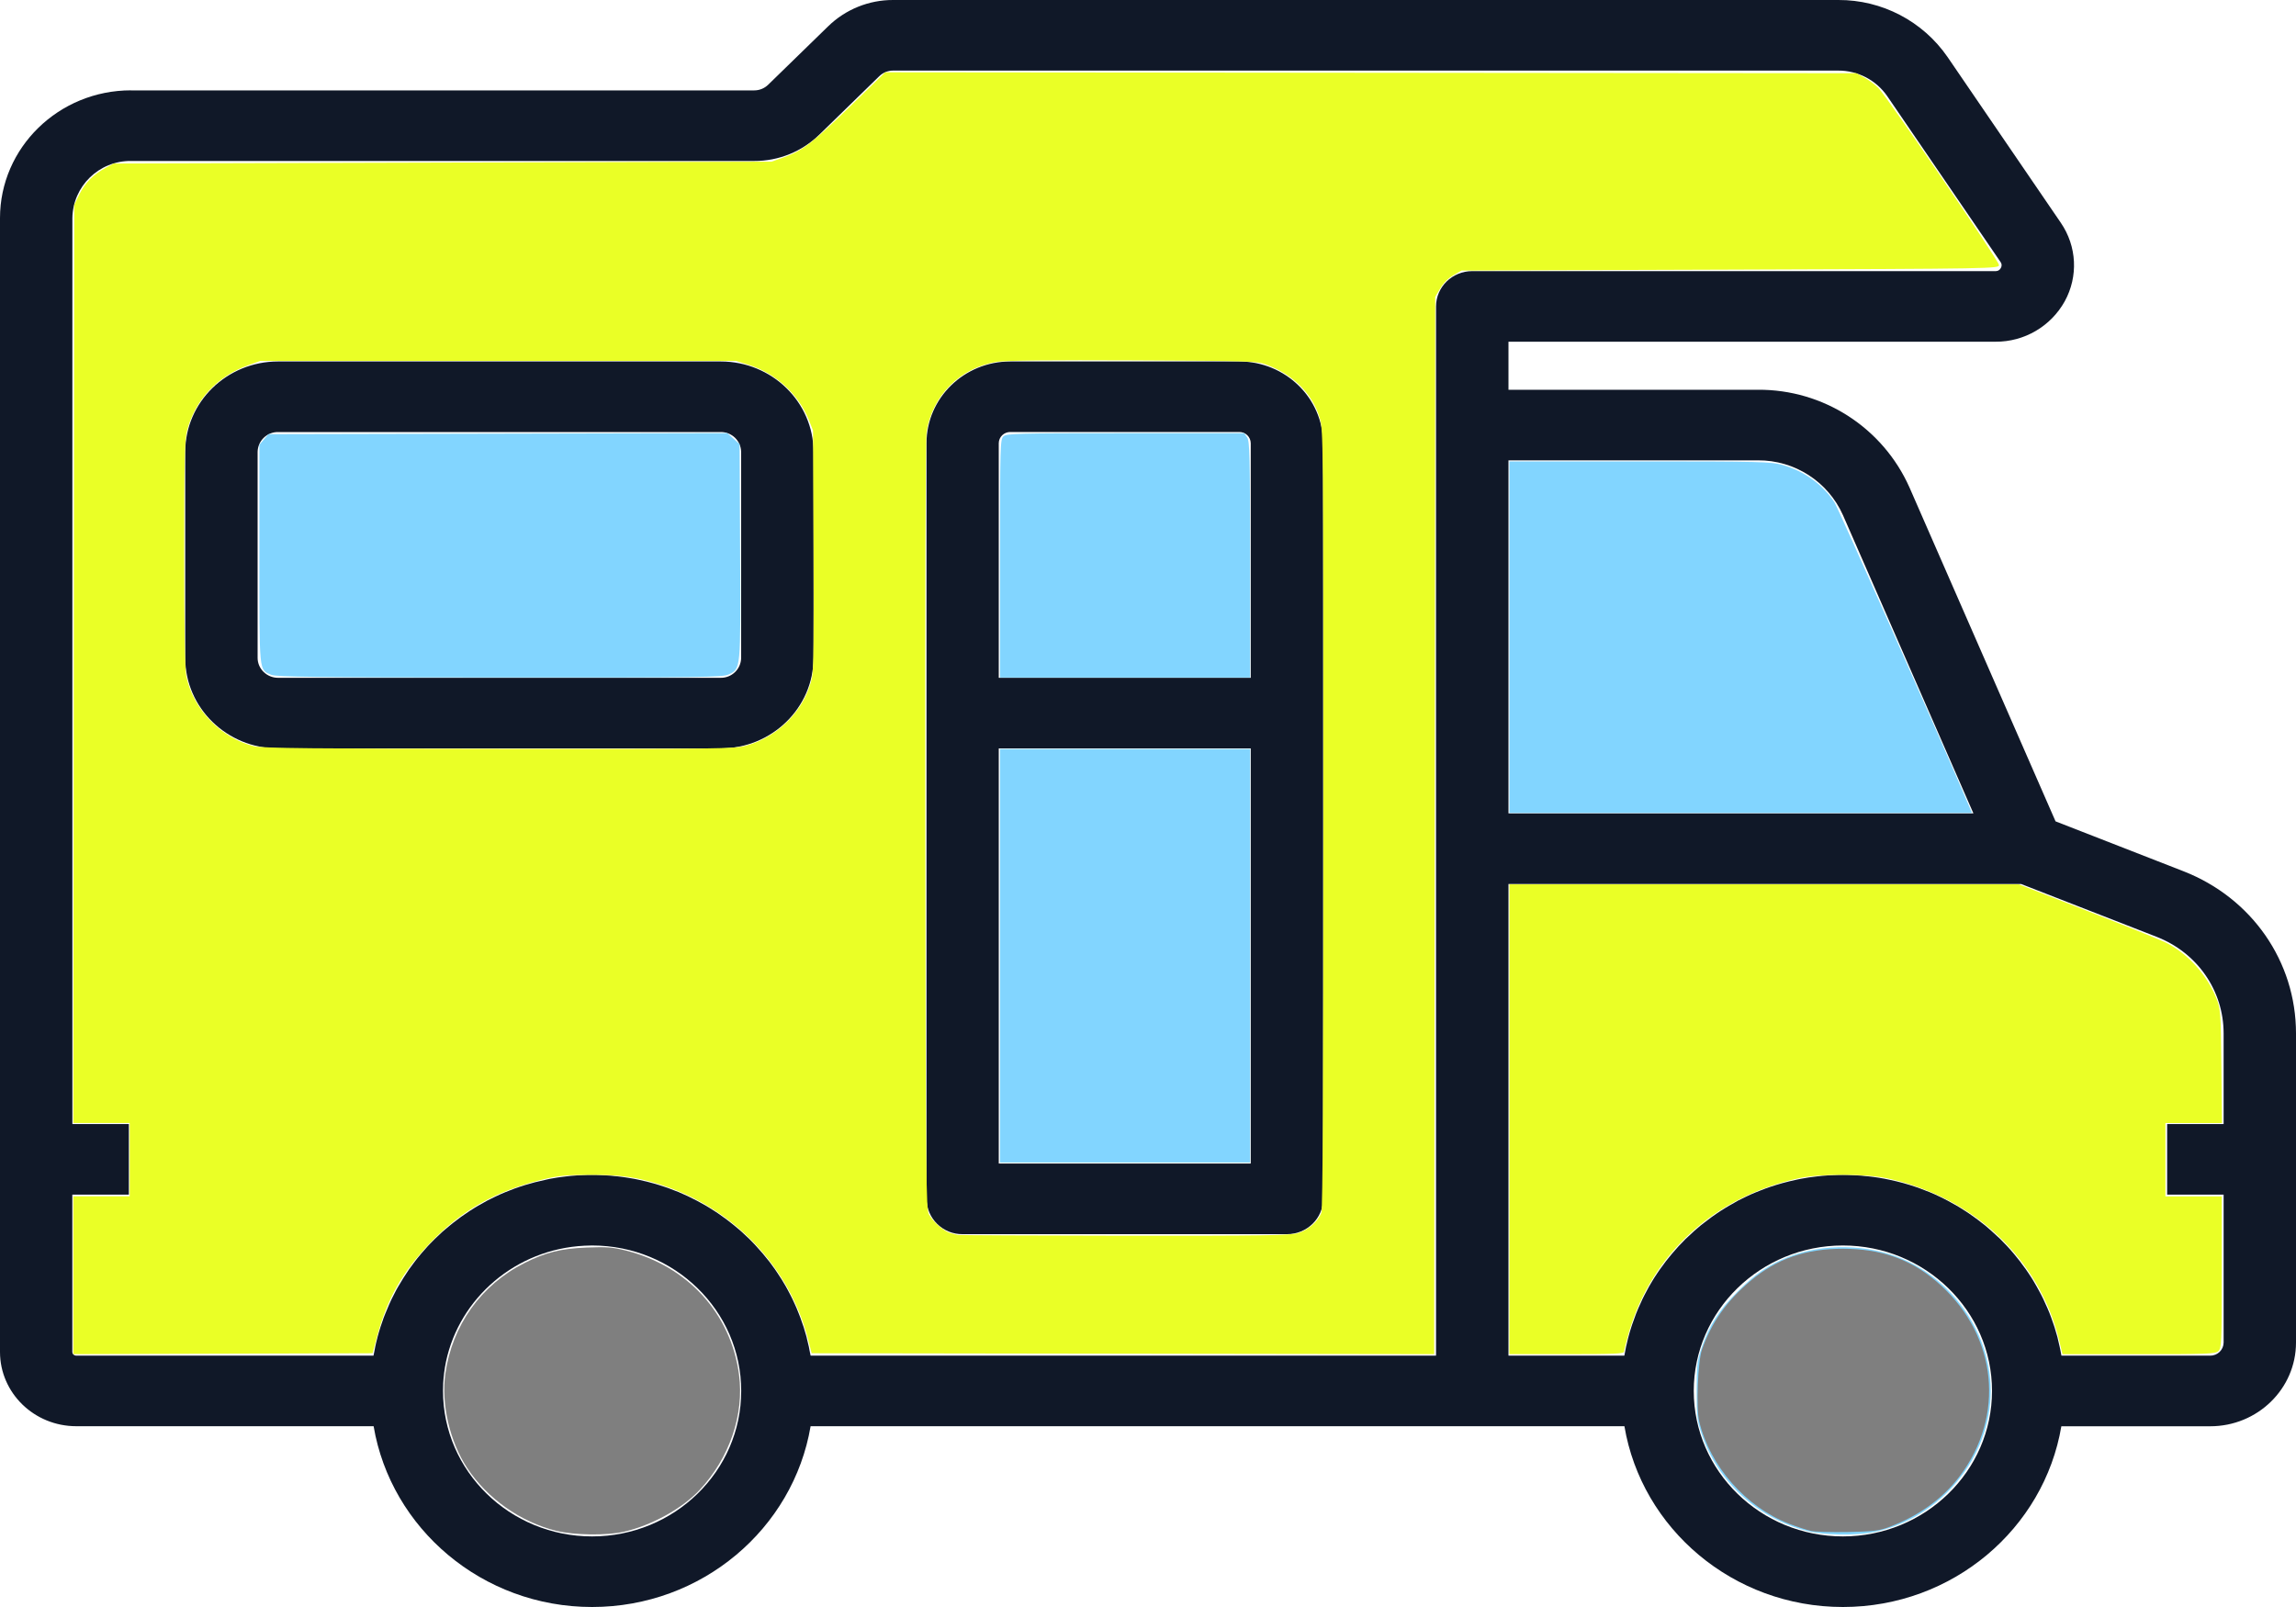
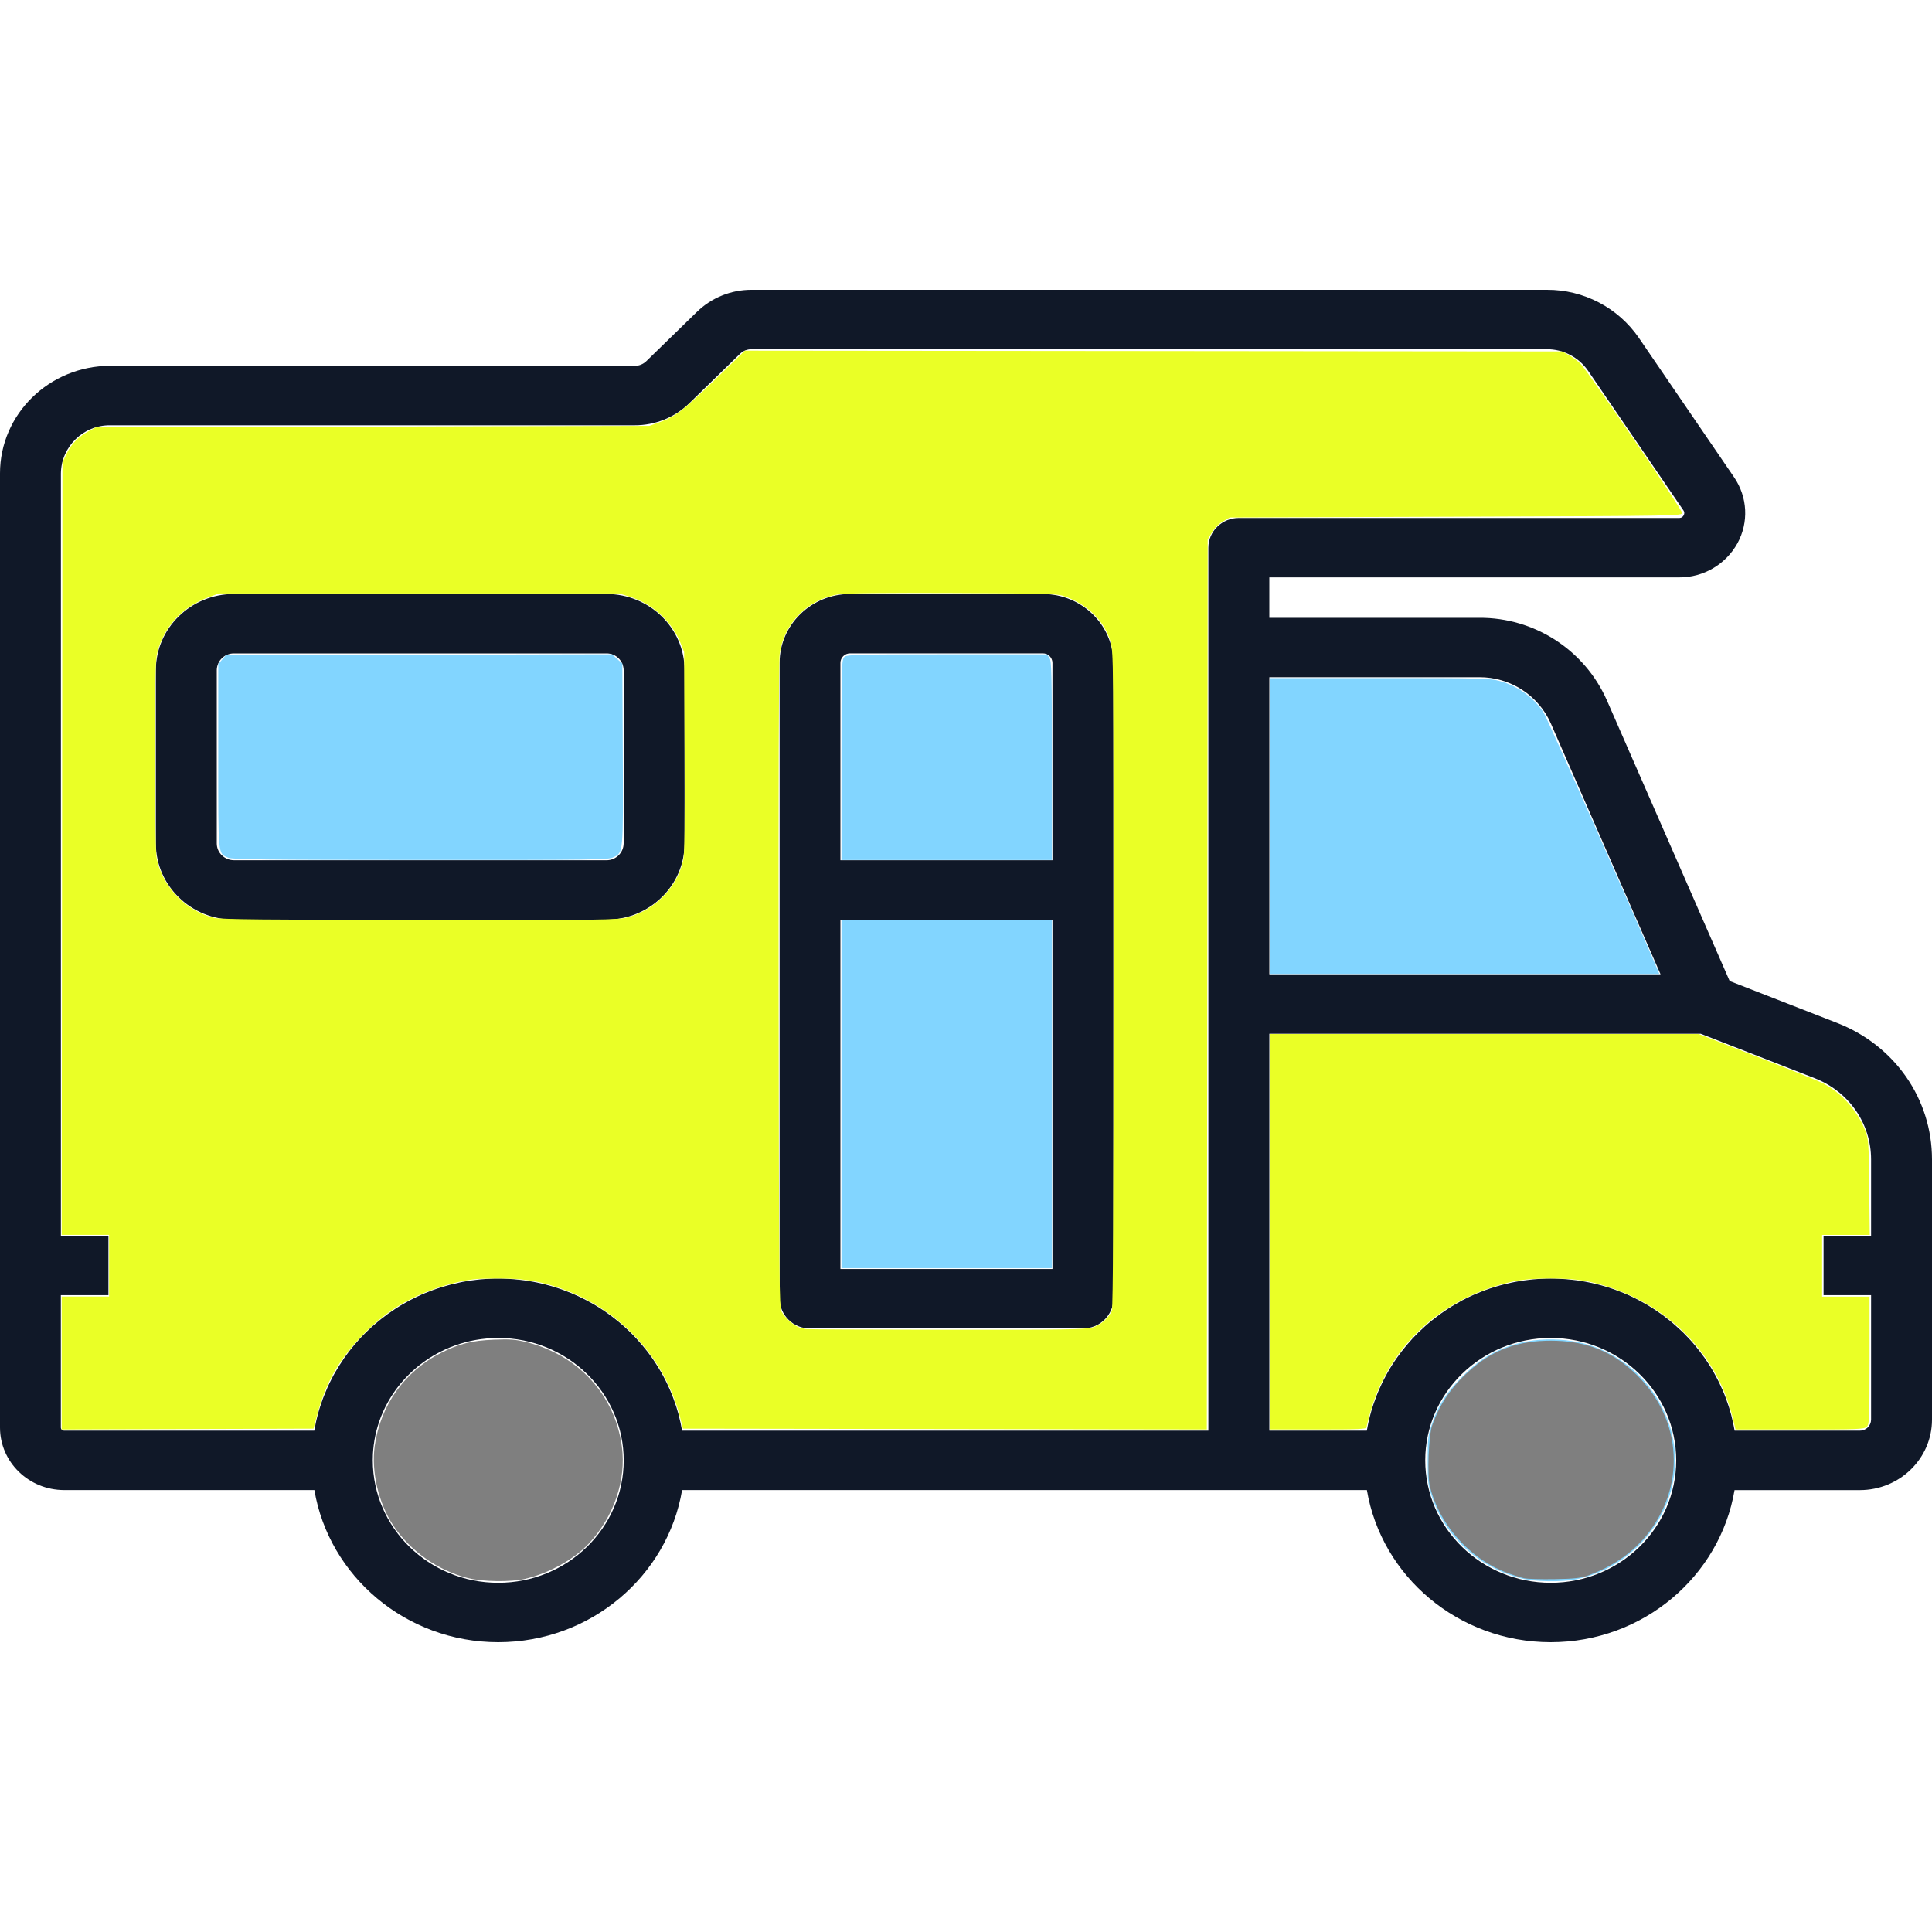
- <svg xmlns="http://www.w3.org/2000/svg" width="40" height="28" fill="none" version="1.1" id="svg2">
+ <svg xmlns="http://www.w3.org/2000/svg" width="40" height="40" fill="none" version="1.1" id="svg2">
  <defs id="defs2" />
-   <path fill="#101828" d="M2.282 1.575H13.14a.346.346 0 0 0 .243-.099L14.426.46A1.615 1.615 0 0 1 15.561 0h16.465a2.3 2.3 0 0 1 1.904.994l1.973 2.888c.28.41.306.934.068 1.368a1.37 1.37 0 0 1-1.205.704H26.28v.837h4.346a2.87 2.87 0 0 1 2.64 1.702l2.545 5.818 2.23.87c1.19.465 1.959 1.573 1.959 2.824v5.388c0 .804-.67 1.458-1.494 1.458h-2.594C35.611 26.634 34.02 28 32.106 28S28.6 26.634 28.3 24.85H14.122C13.82 26.635 12.228 28 10.315 28c-1.912 0-3.504-1.366-3.806-3.15h-5.18C.595 24.85 0 24.27 0 23.556V3.8c0-1.228 1.023-2.226 2.282-2.226ZM32.106 26.77c1.432 0 2.598-1.137 2.598-2.535 0-1.397-1.166-2.534-2.598-2.534-1.433 0-2.598 1.137-2.598 2.534 0 1.398 1.165 2.535 2.598 2.535Zm-5.826-3.15h2.019l.017-.091.012-.062c.01-.048.022-.096.034-.144l.008-.03c.015-.057.031-.113.05-.17.004-.016.01-.032.016-.049a4.18 4.18 0 0 1 .065-.18l.041-.1.03-.066.043-.095.033-.066.048-.09.035-.065.052-.088.038-.062.058-.088.039-.057c.022-.031.044-.062.068-.092l.035-.048a4.466 4.466 0 0 1 .225-.266l.037-.038.084-.087.05-.046a3.456 3.456 0 0 1 .211-.188l.058-.045a4.16 4.16 0 0 1 .141-.107l.085-.059.06-.04c.03-.02.06-.038.091-.057l.06-.036c.033-.02.067-.038.101-.057l.052-.03a4.71 4.71 0 0 1 .148-.073l.011-.005c.054-.026.108-.05.163-.072.017-.008.036-.014.053-.021l.114-.044.065-.023a4.02 4.02 0 0 1 .458-.126l.076-.016a3.637 3.637 0 0 1 .294-.044l.072-.008.125-.01c.02 0 .041-.003.062-.003a3.497 3.497 0 0 1 .378 0c.02 0 .04.002.062.004.041.002.083.005.125.01.024.001.048.005.072.007a3.454 3.454 0 0 1 .37.06 3.79 3.79 0 0 1 .458.126l.065.023.114.044.053.02c.055.023.11.047.163.073l.011.005c.05.024.099.048.147.074l.052.029c.035.018.069.037.102.057l.06.036.09.057.061.04.085.06a2.876 2.876 0 0 1 .141.106l.058.045a5.09 5.09 0 0 1 .211.188l.05.046.084.087.037.038c.04.042.078.086.115.13l.015.018c.032.039.064.077.095.118l.035.048.068.092.039.057.058.088.038.062.051.088.036.065.048.09.033.066c.015.032.03.063.043.095l.03.065a2.467 2.467 0 0 1 .065.164l.041.117.017.05c.017.056.034.112.05.17l.007.03c.012.047.023.095.033.143l.013.062.017.091h2.593a.23.23 0 0 0 .233-.227v-2.578h-.984v-1.23h.984v-1.58c0-.745-.458-1.405-1.167-1.682l-2.36-.92H26.28v8.217Zm0-9.448h8.1l-2.273-5.197a1.61 1.61 0 0 0-1.481-.954H26.28v6.151ZM10.315 26.77c1.433 0 2.598-1.137 2.598-2.535 0-1.397-1.165-2.534-2.598-2.534a1.95 1.95 0 0 0-.133.004c-1.194.059-2.177.908-2.412 2.02a2.606 2.606 0 0 0-.049.38 2.24 2.24 0 0 0-.003.13c0 1.398 1.165 2.535 2.597 2.535Zm-9.054-7.185h.984v1.23H1.26v2.74c0 .036.03.065.067.065h5.18l.018-.09c.004-.021.007-.043.012-.064.01-.047.02-.094.033-.14l.008-.033c.015-.057.032-.113.05-.17l.017-.05.04-.116.025-.063a5.547 5.547 0 0 1 .07-.167l.043-.093c.01-.023.022-.045.034-.067l.046-.09.037-.065a4.985 4.985 0 0 1 .186-.295l.067-.091.037-.05c.03-.039.06-.077.093-.115l.016-.02c.038-.044.076-.088.115-.13l.038-.04.084-.085.05-.047.077-.073.055-.047.079-.066.058-.047a4.97 4.97 0 0 1 .14-.106c.028-.02.056-.04.085-.058l.06-.041.09-.057.06-.036.102-.057.053-.03a3.95 3.95 0 0 1 .146-.072c.004-.002.008-.005.013-.006a2.58 2.58 0 0 1 .162-.072l.054-.021.113-.044.066-.023a3.45 3.45 0 0 1 .105-.034 3.946 3.946 0 0 1 .353-.091l.075-.017a3.62 3.62 0 0 1 .294-.044l.072-.008.126-.01c.02 0 .04-.003.061-.003a3.5 3.5 0 0 1 .378 0c.021 0 .041.002.062.004.042.002.084.005.125.01.024.001.048.005.072.007a3.526 3.526 0 0 1 .188.026l.106.018.076.016a3.79 3.79 0 0 1 .281.07l.072.022c.035.01.07.022.104.034l.066.023.114.044.053.02a3.966 3.966 0 0 1 .321.152l.053.029.102.057.06.036.09.057.061.04.084.06a2.428 2.428 0 0 1 .14.105l.059.047c.027.021.053.044.079.066l.054.047.079.074.049.046.084.086.037.04a4.111 4.111 0 0 1 .225.265l.036.048c.023.03.046.061.067.092l.039.058a3.468 3.468 0 0 1 .148.237l.036.065.047.09.033.066.044.095.029.065c.015.034.028.068.041.102l.024.062c.015.039.028.078.041.118l.017.048c.018.056.034.114.05.17l.006.028c.013.048.024.097.035.146l.011.06.019.093h10.896V5.34c0-.34.282-.616.63-.616h9.117c.015 0 .063 0 .093-.055a.092.092 0 0 0-.006-.105L32.88 1.677a1.033 1.033 0 0 0-.855-.447H15.56a.346.346 0 0 0-.243.099l-1.043 1.017a1.615 1.615 0 0 1-1.135.459H2.282a1.01 1.01 0 0 0-1.021.996v15.784Z" id="path1" />
-   <path fill="#101828" d="M17.601 6.298h3.989c.805 0 1.461.64 1.461 1.426v13.165c0 .34-.282.615-.63.615h-5.65a.623.623 0 0 1-.63-.615V7.724c0-.787.654-1.426 1.46-1.426Zm-.2 13.975h4.389V13.04H17.4v7.233Zm0-8.463h4.389V7.723a.198.198 0 0 0-.2-.196H17.6c-.11 0-.2.088-.2.196v4.085h.001ZM4.844 6.298h7.712c.892 0 1.617.708 1.617 1.577v3.588c0 .87-.726 1.577-1.617 1.577H4.843c-.891 0-1.616-.707-1.616-1.577V7.875c0-.87.725-1.577 1.617-1.577Zm-.356 5.165c0 .19.16.347.356.347h7.712a.352.352 0 0 0 .356-.347V7.875a.352.352 0 0 0-.356-.347H4.843a.352.352 0 0 0-.355.347v3.588Z" id="path2" />
-   <path style="fill:#82d5ff;stroke-width:0.033;fill-opacity:1" d="M 26.297,11.102 V 8.04 h 2.269 c 2.098,0 2.285,0.005 2.485,0.06 0.375,0.104 0.71,0.345 0.909,0.655 0.072,0.112 1.771,3.945 2.35,5.303 l 0.045,0.106 h -4.029 -4.029 z" id="path3" />
-   <path style="fill:#82d5ff;fill-opacity:1;stroke-width:0.033" d="M 4.728,11.759 C 4.509,11.664 4.519,11.763 4.519,9.655 V 7.749 l 0.079,-0.092 0.079,-0.092 3.997,-0.009 3.997,-0.009 0.107,0.096 0.107,0.096 0.009,1.869 c 0.01,2.078 0.013,2.043 -0.198,2.143 -0.106,0.05 -0.435,0.055 -3.991,0.053 -3.192,-0.001 -3.894,-0.009 -3.978,-0.046 z" id="path4" />
-   <path style="fill:#82d5ff;fill-opacity:1;stroke-width:0.033" d="m 17.422,9.731 c 0,-1.968 0.003,-2.077 0.06,-2.129 0.054,-0.049 0.249,-0.054 2.127,-0.054 h 2.067 l 0.051,0.073 c 0.045,0.064 0.051,0.321 0.051,2.129 V 11.806 H 19.6 17.422 Z" id="path5" />
-   <path style="fill:#eaff26;fill-opacity:1;stroke-width:0.033" d="m 1.277,22.22 v -1.376 h 0.491 0.491 V 20.206 19.567 H 1.768 1.277 l 0.008,-7.999 0.008,-7.999 0.091,-0.186 C 1.484,3.182 1.626,3.039 1.843,2.923 L 1.981,2.849 7.712,2.833 13.443,2.816 13.656,2.741 C 13.982,2.625 14.146,2.499 14.809,1.855 l 0.612,-0.595 8.459,0.008 8.459,0.008 0.138,0.074 c 0.076,0.041 0.187,0.122 0.246,0.181 0.156,0.157 2.099,3.008 2.102,3.085 0.003,0.065 -0.024,0.066 -4.68,0.082 l -4.683,0.016 -0.142,0.082 c -0.088,0.05 -0.176,0.138 -0.229,0.229 l -0.087,0.148 -0.009,9.211 -0.009,9.211 -5.423,-0.008 -5.423,-0.008 -0.061,-0.24 c -0.319,-1.255 -1.29,-2.28 -2.547,-2.69 -0.431,-0.14 -0.722,-0.181 -1.265,-0.179 -0.418,0.002 -0.544,0.015 -0.844,0.089 C 8.63,20.756 8.036,21.093 7.498,21.652 7.009,22.161 6.742,22.631 6.565,23.301 l -0.074,0.278 -2.607,0.008 -2.607,0.008 z m 21.339,-0.736 c 0.176,-0.052 0.347,-0.202 0.404,-0.355 0.024,-0.064 0.035,-2.169 0.035,-6.866 0,-6.712 -6.04e-4,-6.775 -0.066,-6.988 -0.128,-0.415 -0.454,-0.742 -0.913,-0.916 -0.179,-0.068 -0.235,-0.07 -2.327,-0.08 -1.406,-0.007 -2.223,0.002 -2.374,0.024 -0.647,0.098 -1.145,0.597 -1.233,1.236 -0.019,0.134 -0.027,2.86 -0.022,6.87 0.008,6.184 0.013,6.655 0.064,6.75 0.074,0.135 0.268,0.302 0.379,0.327 0.049,0.011 0.104,0.025 0.122,0.031 0.018,0.006 1.323,0.012 2.9,0.014 2.435,0.002 2.892,-0.005 3.03,-0.046 z m -9.61,-8.494 c 0.565,-0.157 1.023,-0.632 1.14,-1.185 0.028,-0.13 0.035,-0.757 0.028,-2.243 l -0.01,-2.063 -0.077,-0.191 C 13.909,6.869 13.514,6.506 13.057,6.362 L 12.821,6.288 H 8.678 4.536 L 4.323,6.364 c -0.541,0.194 -0.925,0.605 -1.065,1.142 -0.041,0.156 -0.049,0.515 -0.049,2.144 0,1.302 0.012,2.014 0.036,2.13 0.122,0.584 0.606,1.083 1.186,1.224 0.131,0.032 1.103,0.042 4.263,0.044 3.872,0.003 4.106,-4.66e-4 4.31,-0.057 z" id="path6" />
-   <path style="fill:#eaff26;fill-opacity:1;stroke-width:0.033" d="m 26.297,19.502 v -4.094 h 4.437 4.437 l 1.187,0.462 c 0.653,0.254 1.265,0.5 1.359,0.546 0.39,0.19 0.729,0.56 0.896,0.979 0.073,0.183 0.077,0.234 0.087,1.182 l 0.011,0.991 h -0.493 -0.493 v 0.639 0.639 h 0.491 0.491 v 1.321 c 0,1.238 -0.004,1.325 -0.06,1.375 -0.054,0.049 -0.198,0.054 -1.388,0.054 H 35.932 l -0.057,-0.237 c -0.339,-1.416 -1.493,-2.505 -2.996,-2.828 -0.378,-0.081 -1.155,-0.083 -1.529,-0.004 -1.464,0.311 -2.574,1.314 -2.972,2.688 -0.046,0.16 -0.084,0.31 -0.084,0.335 0,0.038 -0.169,0.045 -0.999,0.045 h -0.999 z" id="path7" />
-   <path style="fill:#7f7f7f;fill-opacity:1;stroke-width:0.033" d="M 9.694,26.674 C 9.069,26.519 8.488,26.109 8.138,25.577 7.836,25.117 7.684,24.464 7.758,23.939 7.876,23.093 8.379,22.389 9.137,22.007 c 0.372,-0.187 0.629,-0.251 1.082,-0.27 0.348,-0.014 0.453,-0.006 0.688,0.053 1.073,0.27 1.827,1.098 1.968,2.161 0.093,0.695 -0.167,1.454 -0.687,2.01 -0.301,0.322 -0.831,0.615 -1.315,0.727 -0.297,0.069 -0.869,0.062 -1.179,-0.015 z" id="path8" />
-   <path style="fill:#82d5ff;fill-opacity:1;stroke-width:0.033" d="m 31.471,26.672 c -0.859,-0.224 -1.548,-0.86 -1.825,-1.684 -0.08,-0.238 -0.088,-0.307 -0.088,-0.753 0,-0.446 0.008,-0.515 0.088,-0.753 0.131,-0.39 0.299,-0.652 0.63,-0.982 0.305,-0.305 0.527,-0.457 0.869,-0.595 0.607,-0.245 1.407,-0.231 2.012,0.036 0.91,0.402 1.524,1.327 1.524,2.294 0,1.16 -0.867,2.212 -2.026,2.458 -0.318,0.067 -0.884,0.058 -1.183,-0.02 z" id="path9" />
-   <path style="fill:#82d5ff;fill-opacity:1;stroke-width:0.033" d="m 17.422,16.653 v -3.602 H 19.6 21.778 v 3.602 3.602 H 19.6 17.422 Z" id="path10" />
-   <path style="fill:#7f7f7f;fill-opacity:1;stroke-width:0.033" d="m 31.55,26.674 c -0.074,-0.016 -0.245,-0.071 -0.381,-0.124 -0.756,-0.293 -1.377,-1 -1.566,-1.781 -0.056,-0.232 -0.025,-1.051 0.048,-1.256 0.17,-0.478 0.431,-0.846 0.85,-1.199 0.453,-0.382 0.958,-0.557 1.609,-0.556 0.648,5.29e-4 1.159,0.177 1.611,0.557 1.027,0.863 1.23,2.231 0.489,3.311 -0.306,0.447 -0.753,0.781 -1.321,0.989 -0.157,0.057 -0.278,0.071 -0.698,0.079 -0.279,0.005 -0.568,-0.003 -0.642,-0.019 z" id="path11" />
+   <path fill="#101828" d="M 2.282,7.575 H 13.14 A 0.346,0.346 0 0 0 13.383,7.476 L 14.426,6.46 A 1.615,1.615 0 0 1 15.561,6 h 16.465 a 2.3,2.3 0 0 1 1.904,0.994 l 1.973,2.888 c 0.28,0.41 0.306,0.934 0.068,1.368 a 1.37,1.37 0 0 1 -1.205,0.704 H 26.28 v 0.837 h 4.346 a 2.87,2.87 0 0 1 2.64,1.702 l 2.545,5.818 2.23,0.87 C 39.231,21.646 40,22.754 40,24.005 v 5.388 c 0,0.804 -0.67,1.458 -1.494,1.458 H 35.912 C 35.611,32.634 34.02,34 32.106,34 30.192,34 28.6,32.634 28.3,30.85 H 14.122 C 13.82,32.635 12.228,34 10.315,34 8.403,34 6.811,32.634 6.509,30.85 H 1.329 C 0.595,30.85 0,30.27 0,29.556 V 9.8 C 0,8.572 1.023,7.574 2.282,7.574 Z M 32.106,32.77 c 1.432,0 2.598,-1.137 2.598,-2.535 0,-1.397 -1.166,-2.534 -2.598,-2.534 -1.433,0 -2.598,1.137 -2.598,2.534 0,1.398 1.165,2.535 2.598,2.535 z M 26.28,29.62 h 2.019 l 0.017,-0.091 0.012,-0.062 c 0.01,-0.048 0.022,-0.096 0.034,-0.144 l 0.008,-0.03 c 0.015,-0.057 0.031,-0.113 0.05,-0.17 0.004,-0.016 0.01,-0.032 0.016,-0.049 a 4.18,4.18 0 0 1 0.065,-0.18 l 0.041,-0.1 0.03,-0.066 0.043,-0.095 0.033,-0.066 0.048,-0.09 0.035,-0.065 0.052,-0.088 0.038,-0.062 0.058,-0.088 0.039,-0.057 c 0.022,-0.031 0.044,-0.062 0.068,-0.092 l 0.035,-0.048 a 4.466,4.466 0 0 1 0.225,-0.266 l 0.037,-0.038 0.084,-0.087 0.05,-0.046 a 3.456,3.456 0 0 1 0.211,-0.188 l 0.058,-0.045 A 4.16,4.16 0 0 1 29.827,27.2 l 0.085,-0.059 0.06,-0.04 c 0.03,-0.02 0.06,-0.038 0.091,-0.057 l 0.06,-0.036 c 0.033,-0.02 0.067,-0.038 0.101,-0.057 l 0.052,-0.03 a 4.71,4.71 0 0 1 0.148,-0.073 l 0.011,-0.005 c 0.054,-0.026 0.108,-0.05 0.163,-0.072 0.017,-0.008 0.036,-0.014 0.053,-0.021 l 0.114,-0.044 0.065,-0.023 a 4.02,4.02 0 0 1 0.458,-0.126 l 0.076,-0.016 a 3.637,3.637 0 0 1 0.294,-0.044 l 0.072,-0.008 0.125,-0.01 c 0.02,0 0.041,-0.003 0.062,-0.003 a 3.497,3.497 0 0 1 0.378,0 c 0.02,0 0.04,0.002 0.062,0.004 0.041,0.002 0.083,0.005 0.125,0.01 0.024,0.001 0.048,0.005 0.072,0.007 a 3.454,3.454 0 0 1 0.37,0.06 3.79,3.79 0 0 1 0.458,0.126 l 0.065,0.023 0.114,0.044 0.053,0.02 c 0.055,0.023 0.11,0.047 0.163,0.073 l 0.011,0.005 c 0.05,0.024 0.099,0.048 0.147,0.074 l 0.052,0.029 c 0.035,0.018 0.069,0.037 0.102,0.057 l 0.06,0.036 0.09,0.057 0.061,0.04 0.085,0.06 a 2.876,2.876 0 0 1 0.141,0.106 l 0.058,0.045 a 5.09,5.09 0 0 1 0.211,0.188 l 0.05,0.046 0.084,0.087 0.037,0.038 c 0.04,0.042 0.078,0.086 0.115,0.13 l 0.015,0.018 c 0.032,0.039 0.064,0.077 0.095,0.118 l 0.035,0.048 0.068,0.092 0.039,0.057 0.058,0.088 0.038,0.062 0.051,0.088 0.036,0.065 0.048,0.09 0.033,0.066 c 0.015,0.032 0.03,0.063 0.043,0.095 l 0.03,0.065 a 2.467,2.467 0 0 1 0.065,0.164 l 0.041,0.117 0.017,0.05 c 0.017,0.056 0.034,0.112 0.05,0.17 l 0.007,0.03 c 0.012,0.047 0.023,0.095 0.033,0.143 l 0.013,0.062 0.017,0.091 h 2.593 a 0.23,0.23 0 0 0 0.233,-0.227 v -2.578 h -0.984 v -1.23 h 0.984 v -1.58 c 0,-0.745 -0.458,-1.405 -1.167,-1.682 l -2.36,-0.92 H 26.28 Z m 0,-9.448 h 8.1 L 32.107,14.975 A 1.61,1.61 0 0 0 30.626,14.021 H 26.28 Z M 10.315,32.77 c 1.433,0 2.598,-1.137 2.598,-2.535 0,-1.397 -1.165,-2.534 -2.598,-2.534 a 1.95,1.95 0 0 0 -0.133,0.004 c -1.194,0.059 -2.177,0.908 -2.412,2.02 a 2.606,2.606 0 0 0 -0.049,0.38 2.24,2.24 0 0 0 -0.003,0.13 c 0,1.398 1.165,2.535 2.597,2.535 z M 1.261,25.585 h 0.984 v 1.23 H 1.26 v 2.74 c 0,0.036 0.03,0.065 0.067,0.065 h 5.18 l 0.018,-0.09 c 0.004,-0.021 0.007,-0.043 0.012,-0.064 0.01,-0.047 0.02,-0.094 0.033,-0.14 l 0.008,-0.033 c 0.015,-0.057 0.032,-0.113 0.05,-0.17 l 0.017,-0.05 0.04,-0.116 0.025,-0.063 a 5.547,5.547 0 0 1 0.07,-0.167 l 0.043,-0.093 c 0.01,-0.023 0.022,-0.045 0.034,-0.067 l 0.046,-0.09 0.037,-0.065 a 4.985,4.985 0 0 1 0.186,-0.295 l 0.067,-0.091 0.037,-0.05 c 0.03,-0.039 0.06,-0.077 0.093,-0.115 l 0.016,-0.02 c 0.038,-0.044 0.076,-0.088 0.115,-0.13 l 0.038,-0.04 0.084,-0.085 0.05,-0.047 0.077,-0.073 0.055,-0.047 0.079,-0.066 0.058,-0.047 A 4.97,4.97 0 0 1 8.035,27.2 C 8.063,27.18 8.091,27.16 8.12,27.142 l 0.06,-0.041 0.09,-0.057 0.06,-0.036 0.102,-0.057 0.053,-0.03 A 3.95,3.95 0 0 1 8.631,26.849 C 8.635,26.847 8.639,26.844 8.644,26.843 A 2.58,2.58 0 0 1 8.806,26.771 L 8.86,26.75 8.973,26.706 9.039,26.683 a 3.45,3.45 0 0 1 0.105,-0.034 3.946,3.946 0 0 1 0.353,-0.091 l 0.075,-0.017 a 3.62,3.62 0 0 1 0.294,-0.044 l 0.072,-0.008 0.126,-0.01 c 0.02,0 0.04,-0.003 0.061,-0.003 a 3.5,3.5 0 0 1 0.378,0 c 0.021,0 0.041,0.002 0.062,0.004 0.042,0.002 0.084,0.005 0.125,0.01 0.024,0.001 0.048,0.005 0.072,0.007 a 3.526,3.526 0 0 1 0.188,0.026 l 0.106,0.018 0.076,0.016 a 3.79,3.79 0 0 1 0.281,0.07 l 0.072,0.022 c 0.035,0.01 0.07,0.022 0.104,0.034 l 0.066,0.023 0.114,0.044 0.053,0.02 a 3.966,3.966 0 0 1 0.321,0.152 l 0.053,0.029 0.102,0.057 0.06,0.036 0.09,0.057 0.061,0.04 0.084,0.06 a 2.428,2.428 0 0 1 0.14,0.105 l 0.059,0.047 c 0.027,0.021 0.053,0.044 0.079,0.066 l 0.054,0.047 0.079,0.074 0.049,0.046 0.084,0.086 0.037,0.04 a 4.111,4.111 0 0 1 0.225,0.265 l 0.036,0.048 c 0.023,0.03 0.046,0.061 0.067,0.092 l 0.039,0.058 a 3.468,3.468 0 0 1 0.148,0.237 l 0.036,0.065 0.047,0.09 0.033,0.066 0.044,0.095 0.029,0.065 c 0.015,0.034 0.028,0.068 0.041,0.102 l 0.024,0.062 c 0.015,0.039 0.028,0.078 0.041,0.118 l 0.017,0.048 c 0.018,0.056 0.034,0.114 0.05,0.17 l 0.006,0.028 c 0.013,0.048 0.024,0.097 0.035,0.146 l 0.011,0.06 0.019,0.093 H 25.018 V 11.34 c 0,-0.34 0.282,-0.616 0.63,-0.616 h 9.117 c 0.015,0 0.063,0 0.093,-0.055 A 0.092,0.092 0 0 0 34.852,10.564 L 32.88,7.677 A 1.033,1.033 0 0 0 32.025,7.23 H 15.56 A 0.346,0.346 0 0 0 15.317,7.329 L 14.274,8.346 A 1.615,1.615 0 0 1 13.139,8.805 H 2.282 A 1.01,1.01 0 0 0 1.261,9.801 Z" id="path1" />
+   <path fill="#101828" d="m 17.601,12.298 h 3.989 c 0.805,0 1.461,0.64 1.461,1.426 v 13.165 c 0,0.34 -0.282,0.615 -0.63,0.615 h -5.65 a 0.623,0.623 0 0 1 -0.63,-0.615 V 13.724 c 0,-0.787 0.654,-1.426 1.46,-1.426 z m -0.2,13.975 H 21.79 V 19.04 H 17.4 v 7.233 z m 0,-8.463 h 4.389 v -4.087 a 0.198,0.198 0 0 0 -0.2,-0.196 H 17.6 c -0.11,0 -0.2,0.088 -0.2,0.196 v 4.085 h 0.001 z M 4.844,12.298 h 7.712 c 0.892,0 1.617,0.708 1.617,1.577 v 3.588 c 0,0.87 -0.726,1.577 -1.617,1.577 H 4.843 c -0.891,0 -1.616,-0.707 -1.616,-1.577 v -3.588 c 0,-0.87 0.725,-1.577 1.617,-1.577 z m -0.356,5.165 c 0,0.19 0.16,0.347 0.356,0.347 h 7.712 a 0.352,0.352 0 0 0 0.356,-0.347 V 13.875 A 0.352,0.352 0 0 0 12.556,13.528 H 4.843 a 0.352,0.352 0 0 0 -0.355,0.347 z" id="path2" />
+   <path style="fill:#82d5ff;fill-opacity:1;stroke-width:0.033" d="m 26.297,17.102 v -3.062 h 2.269 c 2.098,0 2.285,0.004 2.485,0.06 0.375,0.104 0.71,0.345 0.909,0.655 0.072,0.112 1.771,3.945 2.35,5.303 l 0.045,0.106 h -4.029 -4.029 z" id="path3" />
+   <path style="fill:#82d5ff;fill-opacity:1;stroke-width:0.033" d="m 4.728,17.759 c -0.219,-0.095 -0.209,0.004 -0.209,-2.103 v -1.907 l 0.079,-0.092 0.079,-0.092 3.997,-0.009 3.997,-0.009 0.107,0.096 0.107,0.096 0.009,1.869 c 0.01,2.078 0.013,2.043 -0.198,2.143 -0.106,0.05 -0.435,0.055 -3.991,0.053 -3.192,-0.001 -3.894,-0.009 -3.978,-0.046 z" id="path4" />
+   <path style="fill:#82d5ff;fill-opacity:1;stroke-width:0.033" d="m 17.422,15.731 c 0,-1.968 0.003,-2.077 0.06,-2.129 0.054,-0.049 0.249,-0.054 2.127,-0.054 h 2.067 l 0.051,0.073 c 0.045,0.064 0.051,0.321 0.051,2.129 v 2.056 H 19.6 17.422 Z" id="path5" />
+   <path style="fill:#eaff26;fill-opacity:1;stroke-width:0.033" d="m 1.277,28.22 v -1.376 h 0.491 0.491 V 26.206 25.567 H 1.768 1.277 l 0.008,-7.999 0.008,-7.999 0.091,-0.186 C 1.484,9.182 1.626,9.039 1.843,8.923 l 0.138,-0.074 5.731,-0.016 5.731,-0.016 0.213,-0.076 c 0.326,-0.116 0.49,-0.242 1.153,-0.886 l 0.612,-0.595 8.459,0.008 8.459,0.008 0.138,0.074 c 0.076,0.041 0.187,0.122 0.246,0.181 0.156,0.157 2.099,3.008 2.102,3.085 0.003,0.065 -0.024,0.066 -4.68,0.082 l -4.683,0.016 -0.142,0.082 c -0.088,0.05 -0.176,0.138 -0.229,0.229 l -0.087,0.148 -0.009,9.211 -0.009,9.211 -5.423,-0.008 -5.423,-0.008 -0.061,-0.24 c -0.319,-1.255 -1.29,-2.28 -2.547,-2.69 -0.431,-0.14 -0.722,-0.181 -1.265,-0.179 -0.418,0.002 -0.544,0.015 -0.844,0.089 C 8.63,26.756 8.036,27.093 7.498,27.652 7.009,28.161 6.742,28.631 6.565,29.301 l -0.074,0.278 -2.607,0.008 -2.607,0.008 z m 21.339,-0.736 c 0.176,-0.052 0.347,-0.202 0.404,-0.355 0.024,-0.064 0.035,-2.169 0.035,-6.866 0,-6.712 -6.04e-4,-6.775 -0.066,-6.988 -0.128,-0.415 -0.454,-0.742 -0.913,-0.916 -0.179,-0.068 -0.235,-0.07 -2.327,-0.08 -1.406,-0.007 -2.223,0.002 -2.374,0.024 -0.647,0.098 -1.145,0.597 -1.233,1.236 -0.019,0.134 -0.027,2.86 -0.022,6.87 0.008,6.184 0.013,6.655 0.064,6.75 0.074,0.135 0.268,0.302 0.379,0.327 0.049,0.011 0.104,0.025 0.122,0.031 0.018,0.006 1.323,0.012 2.9,0.014 2.435,0.002 2.892,-0.005 3.03,-0.046 z m -9.61,-8.494 c 0.565,-0.157 1.023,-0.632 1.14,-1.185 0.028,-0.13 0.035,-0.757 0.028,-2.243 l -0.01,-2.063 -0.077,-0.191 c -0.177,-0.44 -0.572,-0.803 -1.03,-0.947 l -0.236,-0.074 H 8.678 4.536 l -0.213,0.076 c -0.541,0.194 -0.925,0.605 -1.065,1.142 -0.041,0.156 -0.049,0.515 -0.049,2.144 0,1.302 0.012,2.014 0.036,2.13 0.122,0.584 0.606,1.083 1.186,1.224 0.131,0.032 1.103,0.042 4.263,0.044 3.872,0.003 4.106,-4.66e-4 4.31,-0.057 z" id="path6" />
+   <path style="fill:#eaff26;fill-opacity:1;stroke-width:0.033" d="m 26.297,25.502 v -4.094 h 4.437 4.437 l 1.187,0.462 c 0.653,0.254 1.265,0.5 1.359,0.546 0.39,0.19 0.729,0.56 0.896,0.979 0.073,0.183 0.077,0.234 0.087,1.182 l 0.011,0.991 h -0.493 -0.493 v 0.639 0.639 h 0.491 0.491 v 1.321 c 0,1.238 -0.004,1.325 -0.06,1.375 -0.054,0.049 -0.198,0.054 -1.388,0.054 H 35.932 l -0.057,-0.237 c -0.339,-1.416 -1.493,-2.505 -2.996,-2.828 -0.378,-0.081 -1.155,-0.083 -1.529,-0.004 -1.464,0.311 -2.574,1.314 -2.972,2.688 -0.046,0.16 -0.084,0.31 -0.084,0.335 0,0.038 -0.169,0.045 -0.999,0.045 h -0.999 z" id="path7" />
+   <path style="fill:#7f7f7f;fill-opacity:1;stroke-width:0.033" d="M 9.694,32.674 C 9.069,32.519 8.488,32.109 8.138,31.577 7.836,31.117 7.684,30.464 7.758,29.939 7.876,29.093 8.379,28.389 9.137,28.007 c 0.372,-0.187 0.629,-0.251 1.082,-0.27 0.348,-0.014 0.453,-0.006 0.688,0.053 1.073,0.27 1.827,1.098 1.968,2.161 0.093,0.695 -0.167,1.454 -0.687,2.01 -0.301,0.322 -0.831,0.615 -1.315,0.727 -0.297,0.069 -0.869,0.062 -1.179,-0.015 z" id="path8" />
+   <path style="fill:#82d5ff;fill-opacity:1;stroke-width:0.033" d="m 31.471,32.672 c -0.859,-0.224 -1.548,-0.86 -1.825,-1.684 -0.08,-0.238 -0.088,-0.307 -0.088,-0.753 0,-0.446 0.008,-0.515 0.088,-0.753 0.131,-0.39 0.299,-0.652 0.63,-0.982 0.305,-0.305 0.527,-0.457 0.869,-0.595 0.607,-0.245 1.407,-0.231 2.012,0.036 0.91,0.402 1.524,1.327 1.524,2.294 0,1.16 -0.867,2.212 -2.026,2.458 -0.318,0.067 -0.884,0.058 -1.183,-0.02 z" id="path9" />
+   <path style="fill:#82d5ff;fill-opacity:1;stroke-width:0.033" d="m 17.422,22.653 v -3.602 H 19.6 21.778 v 3.602 3.602 H 19.6 17.422 Z" id="path10" />
+   <path style="fill:#7f7f7f;fill-opacity:1;stroke-width:0.033" d="m 31.55,32.674 c -0.074,-0.016 -0.245,-0.071 -0.381,-0.124 -0.756,-0.293 -1.377,-1 -1.566,-1.781 -0.056,-0.232 -0.025,-1.051 0.048,-1.256 0.17,-0.478 0.431,-0.846 0.85,-1.199 0.453,-0.382 0.958,-0.557 1.609,-0.556 0.648,5.29e-4 1.159,0.177 1.611,0.557 1.027,0.863 1.23,2.231 0.489,3.311 -0.306,0.447 -0.753,0.781 -1.321,0.989 -0.157,0.057 -0.278,0.071 -0.698,0.079 -0.279,0.005 -0.568,-0.003 -0.642,-0.019 z" id="path11" />
</svg>
